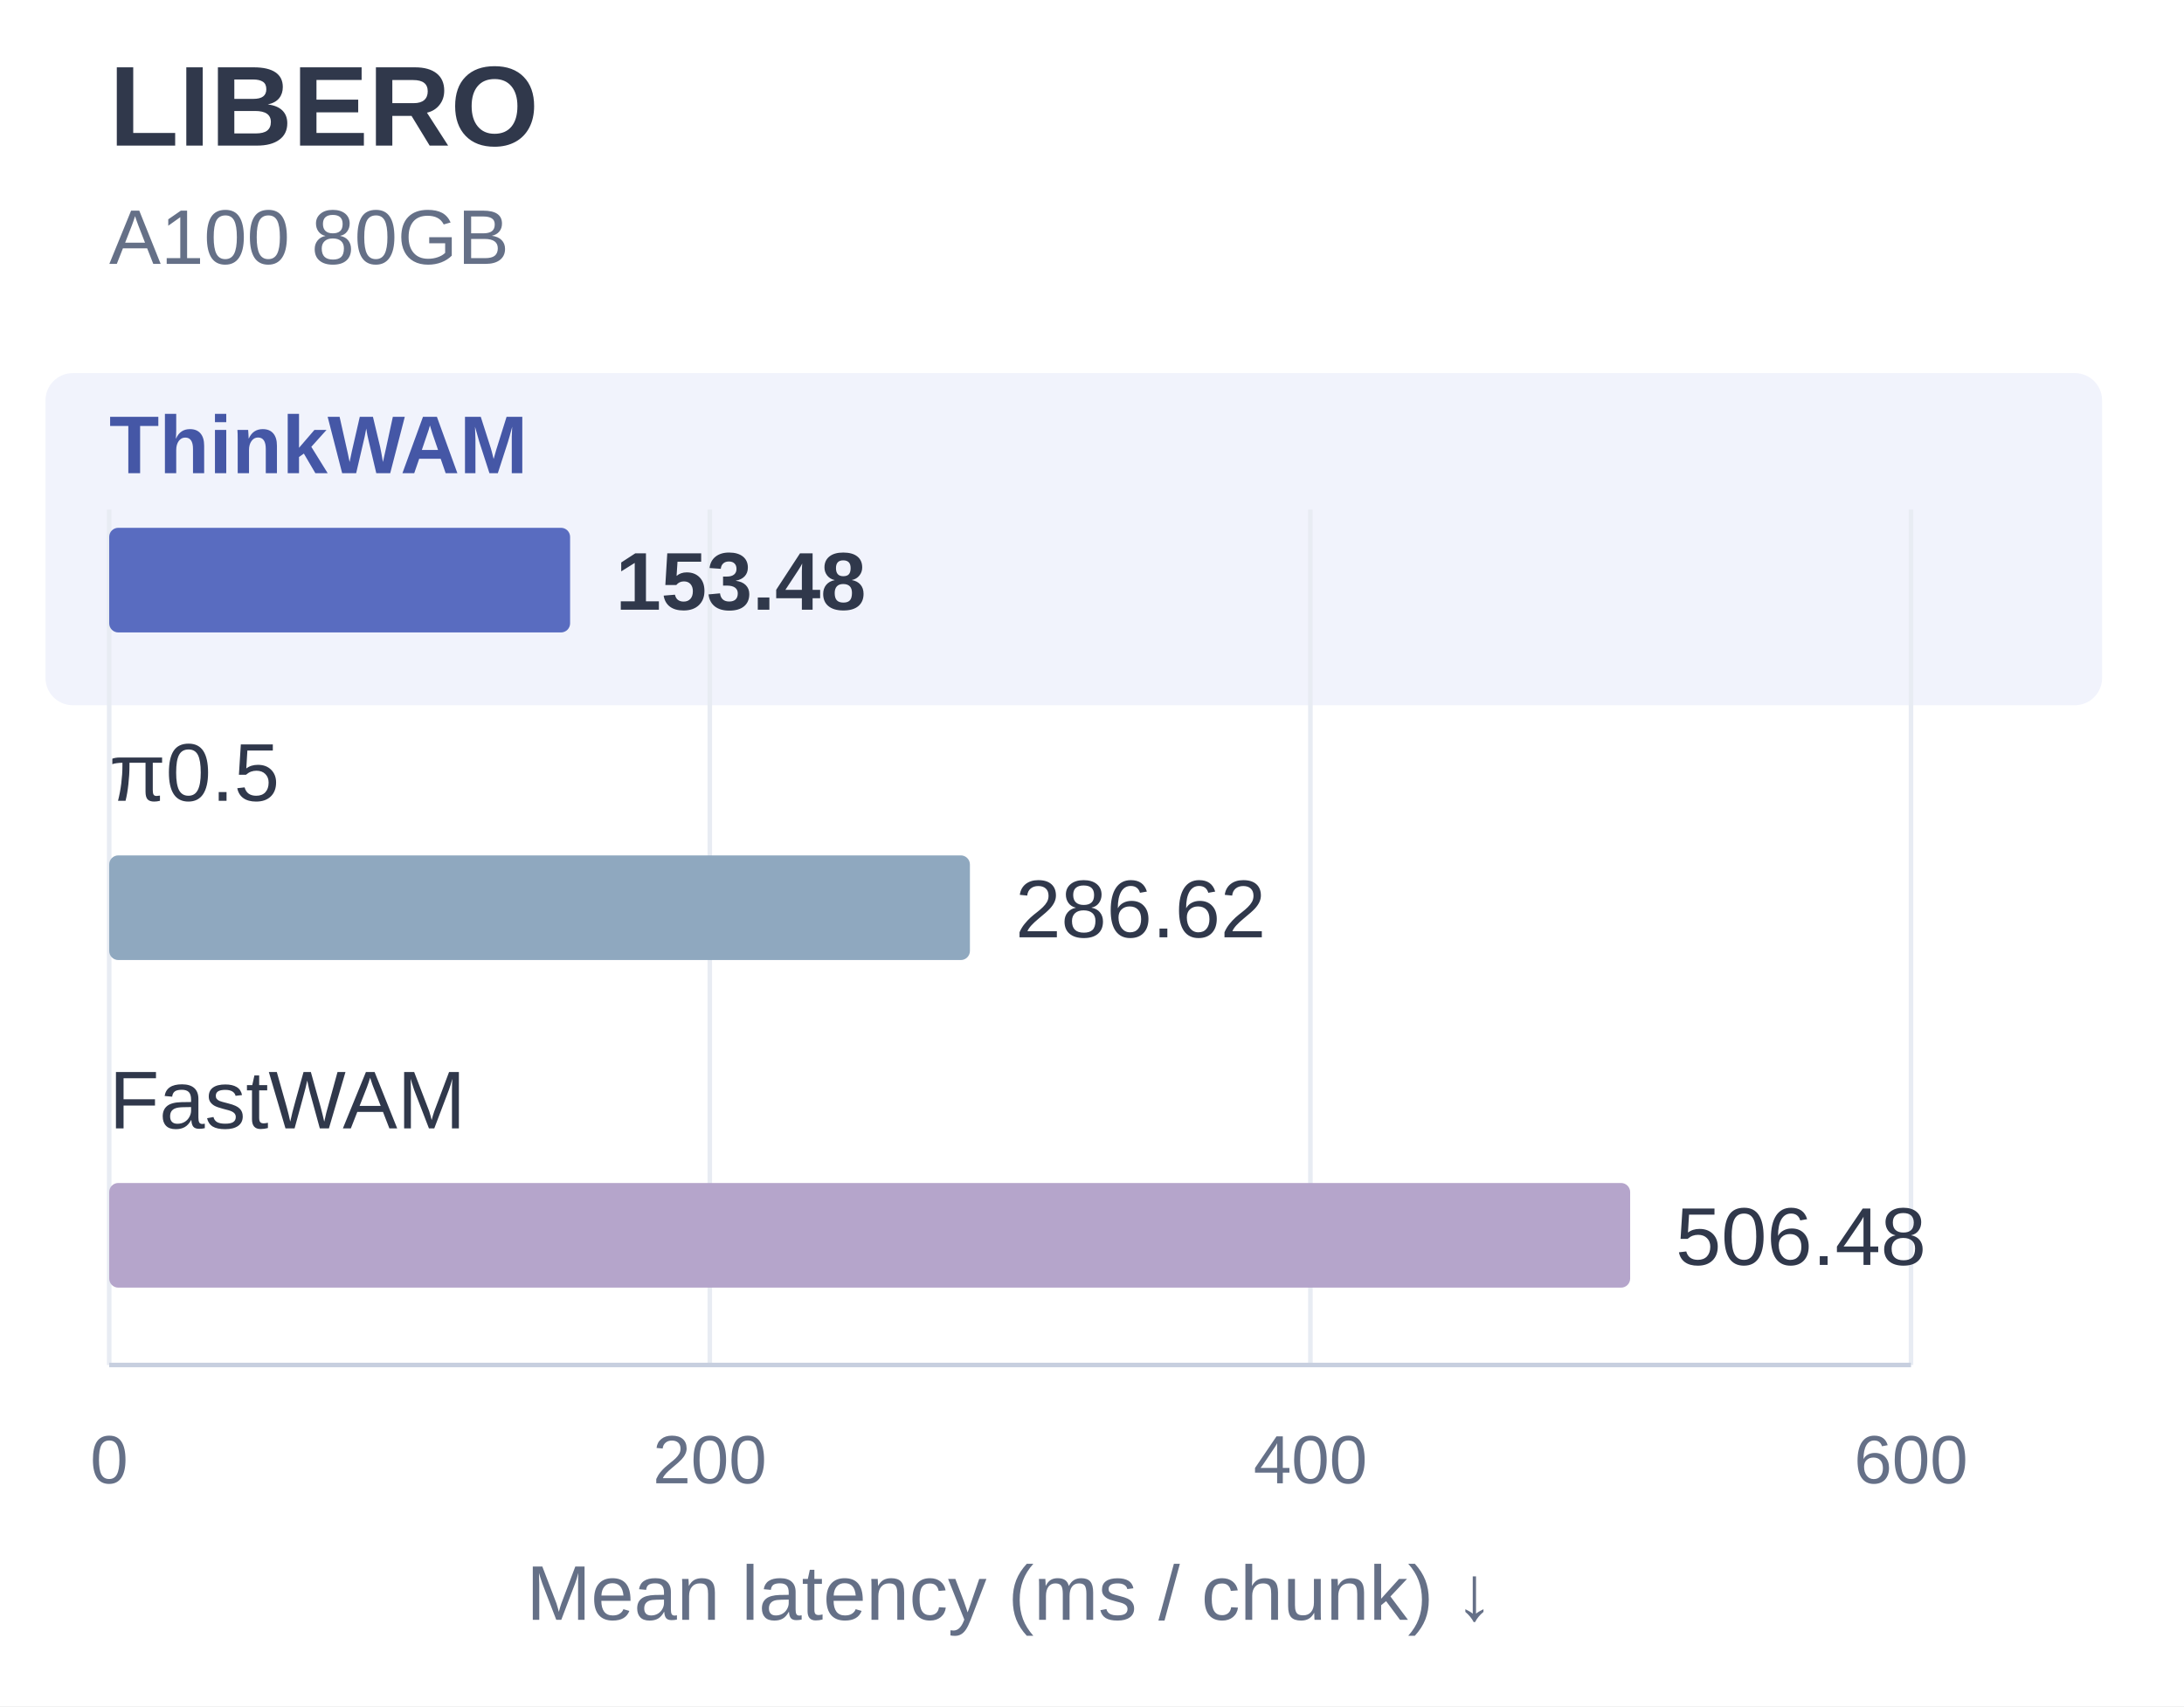
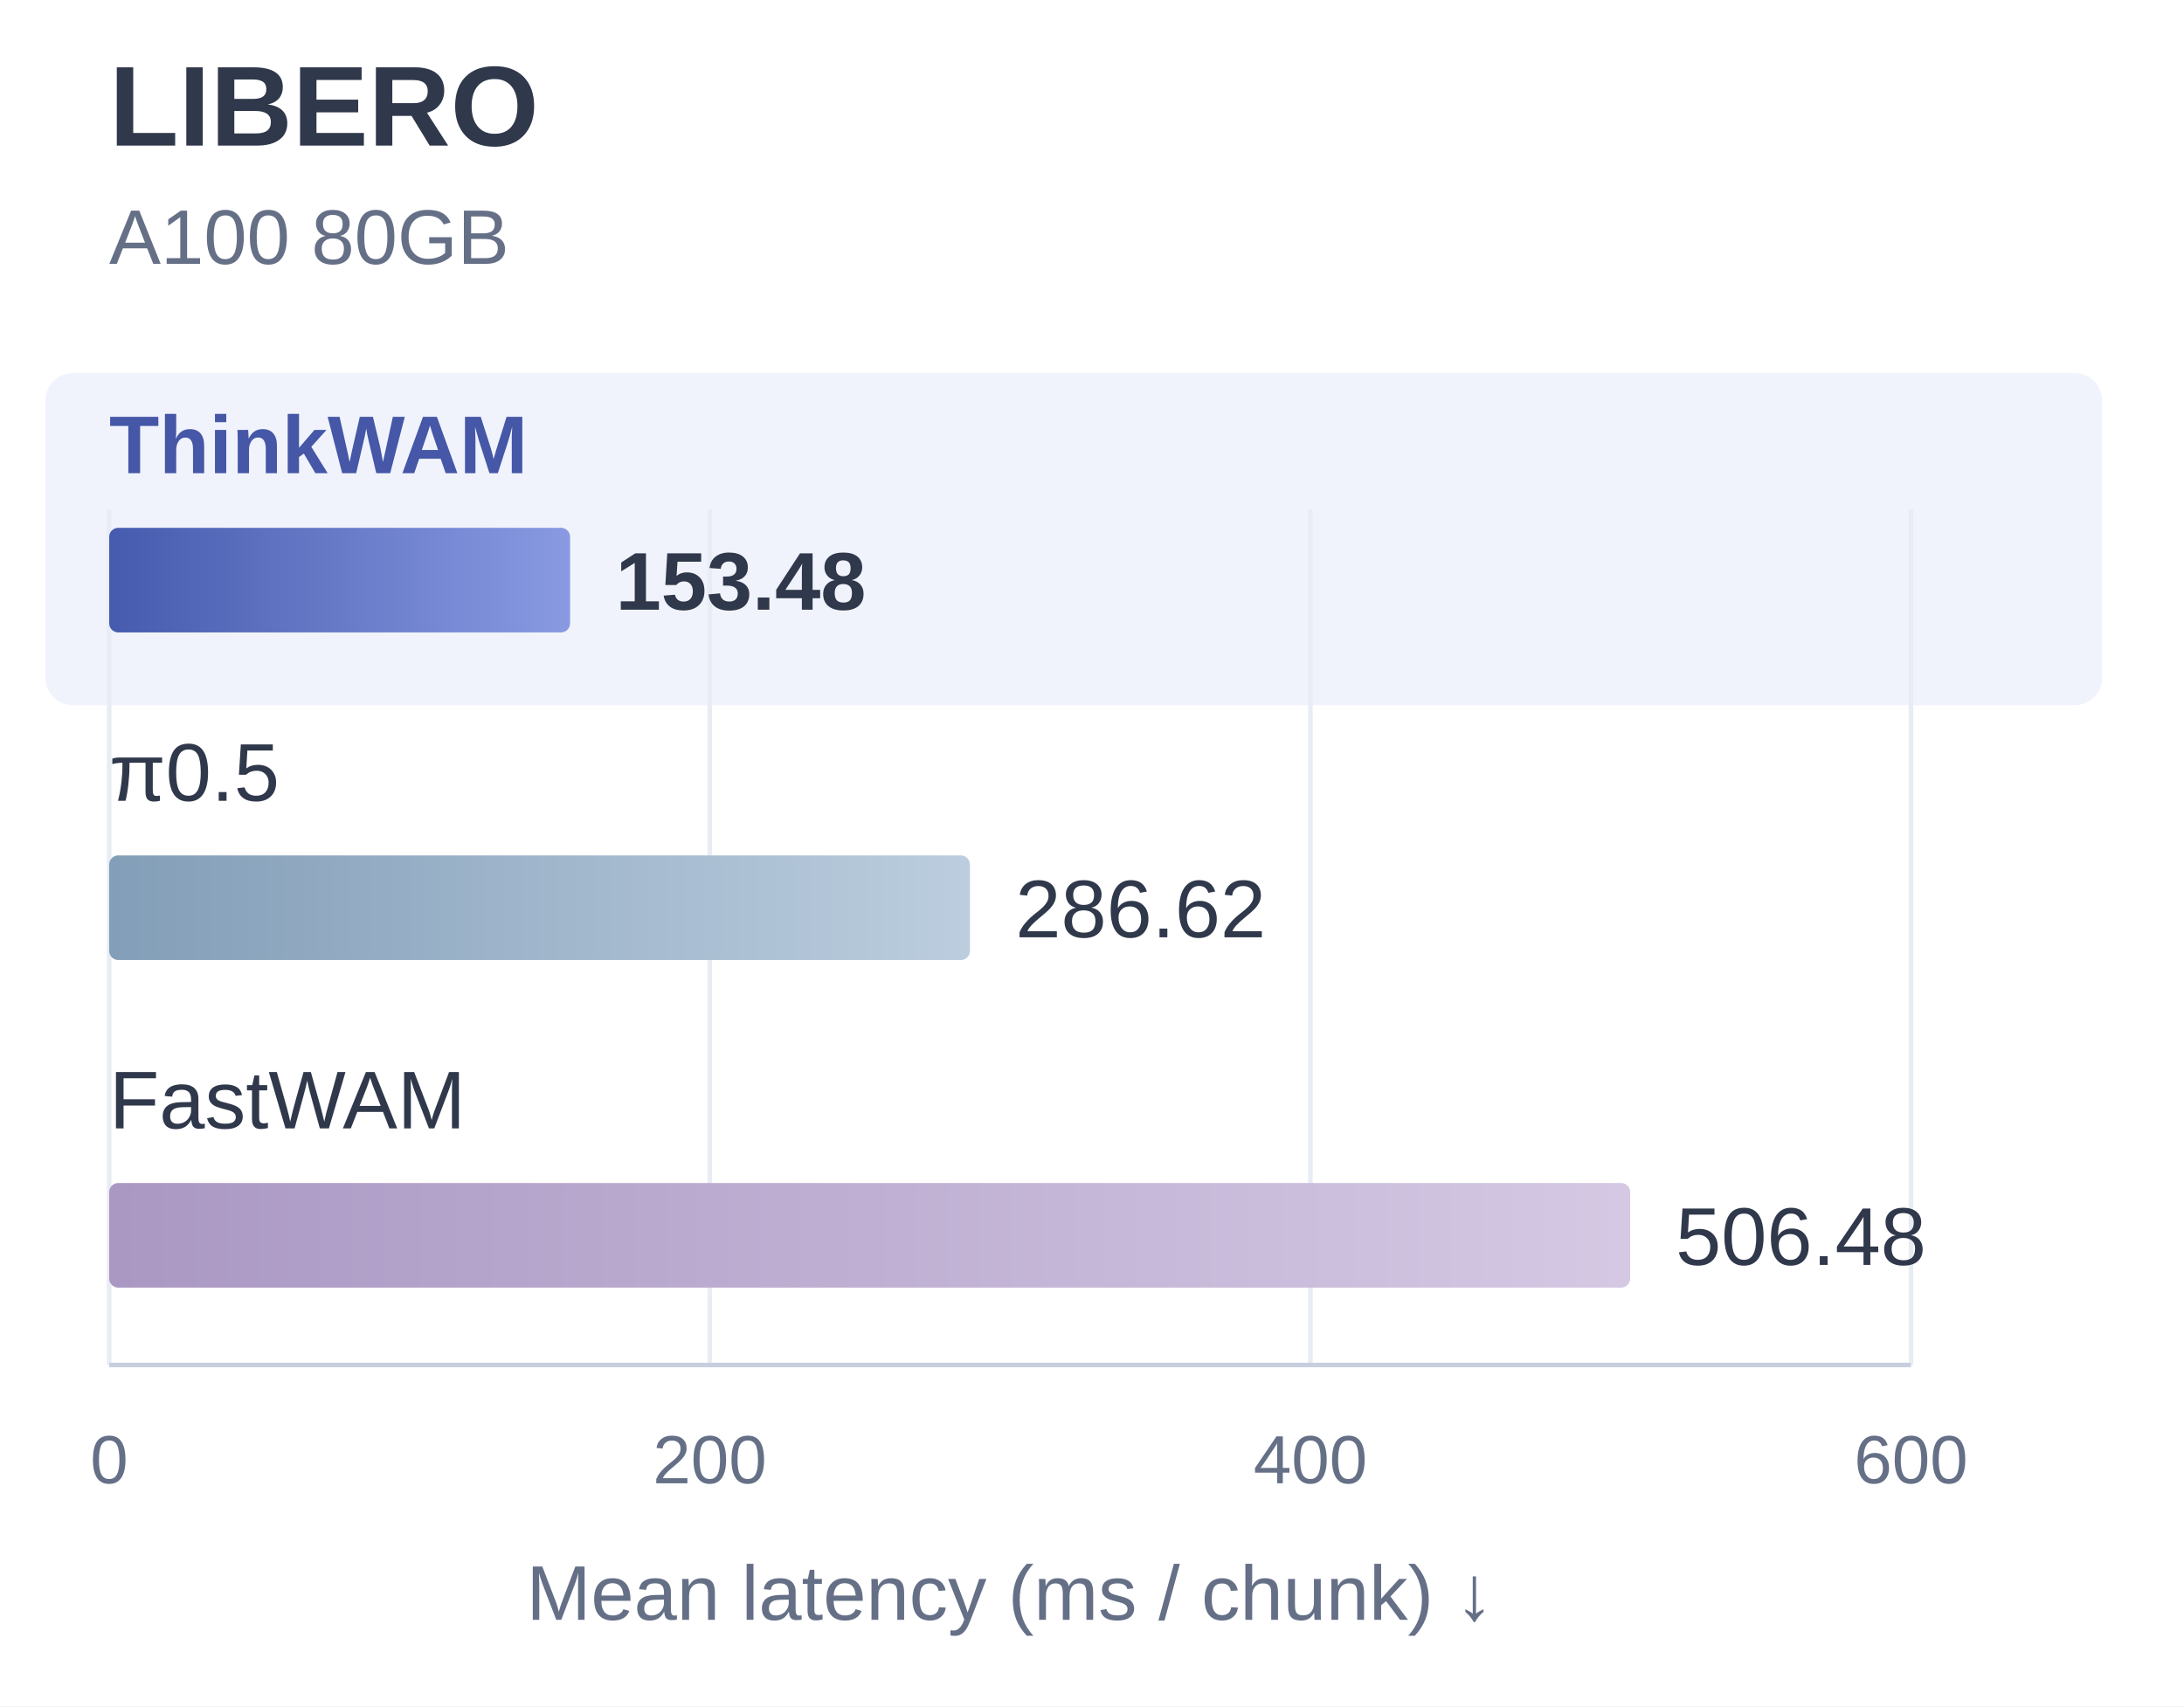
<svg xmlns="http://www.w3.org/2000/svg" width="480" height="375" viewBox="0 0 480 375" role="img" aria-labelledby="chart-title chart-desc">
+   <defs>
+     <linearGradient id="bar-ours" x1="0" y1="0" x2="1" y2="0">
+       <stop offset="0" stop-color="#465BAE" />
+       <stop offset="1" stop-color="#899AE2" />
+     </linearGradient>
+     <linearGradient id="bar-pi" x1="0" y1="0" x2="1" y2="0">
+       <stop offset="0" stop-color="#839EB8" />
+       <stop offset="1" stop-color="#BBCDDE" />
+     </linearGradient>
+     <linearGradient id="bar-fast" x1="0" y1="0" x2="1" y2="0">
+       <stop offset="0" stop-color="#AA98C3" />
+       <stop offset="1" stop-color="#D4C8E3" />
+     </linearGradient>
+   </defs>
  <style>text{font-family:Arial,Helvetica,sans-serif;font-variant-numeric:tabular-nums}</style>
  <rect width="480" height="375" fill="#FFFFFF" />
  <text x="24" y="32" font-size="25" font-weight="650" fill="#30384B" text-anchor="start">LIBERO</text>
  <text x="24" y="58" font-size="17" font-weight="400" fill="#657087" text-anchor="start">A100 80GB</text>
  <rect x="10" y="82" width="452" height="73" rx="6" fill="#F1F3FC" />
  <line x1="24" y1="112" x2="24" y2="300" stroke="#E8ECF3" stroke-width="1" />
  <text x="24" y="326" font-size="15" font-weight="400" fill="#657087" text-anchor="middle">0</text>
  <line x1="156" y1="112" x2="156" y2="300" stroke="#E8ECF3" stroke-width="1" />
  <text x="156" y="326" font-size="15" font-weight="400" fill="#657087" text-anchor="middle">200</text>
  <line x1="288" y1="112" x2="288" y2="300" stroke="#E8ECF3" stroke-width="1" />
  <text x="288" y="326" font-size="15" font-weight="400" fill="#657087" text-anchor="middle">400</text>
  <line x1="420" y1="112" x2="420" y2="300" stroke="#E8ECF3" stroke-width="1" />
  <text x="420" y="326" font-size="15" font-weight="400" fill="#657087" text-anchor="middle">600</text>
  <text x="24" y="104" font-size="18" font-weight="650" fill="#4557A6" text-anchor="start">ThinkWAM</text>
-   <rect data-method="ThinkWAM" data-value="153.48" x="24" y="116" width="101.297" height="23" rx="2" fill="#596CC0" />
+   <rect data-method="ThinkWAM" data-value="153.48" x="24" y="116" width="101.297" height="23" rx="2" fill="url(#bar-ours)" />
  <text x="135.297" y="134" font-size="18" font-weight="650" fill="#30384B" text-anchor="start">153.48</text>
  <text x="24" y="176" font-size="18" font-weight="400" fill="#30384B" text-anchor="start">π0.5</text>
-   <rect data-method="π0.5" data-value="286.62" x="24" y="188" width="189.169" height="23" rx="2" fill="#8FA8BF" />
+   <rect data-method="π0.5" data-value="286.62" x="24" y="188" width="189.169" height="23" rx="2" fill="url(#bar-pi)" />
  <text x="223.169" y="206" font-size="18" font-weight="400" fill="#30384B" text-anchor="start">286.62</text>
  <text x="24" y="248" font-size="18" font-weight="400" fill="#30384B" text-anchor="start">FastWAM</text>
-   <rect data-method="FastWAM" data-value="506.48" x="24" y="260" width="334.277" height="23" rx="2" fill="#B5A5CB" />
+   <rect data-method="FastWAM" data-value="506.48" x="24" y="260" width="334.277" height="23" rx="2" fill="url(#bar-fast)" />
  <text x="368.277" y="278" font-size="18" font-weight="400" fill="#30384B" text-anchor="start">506.48</text>
  <line x1="24" y1="300" x2="420" y2="300" stroke="#C7CFDF" stroke-width="1" />
  <text x="222" y="356" font-size="17" font-weight="400" fill="#657087" text-anchor="middle">Mean latency (ms / chunk) ↓</text>
</svg>
